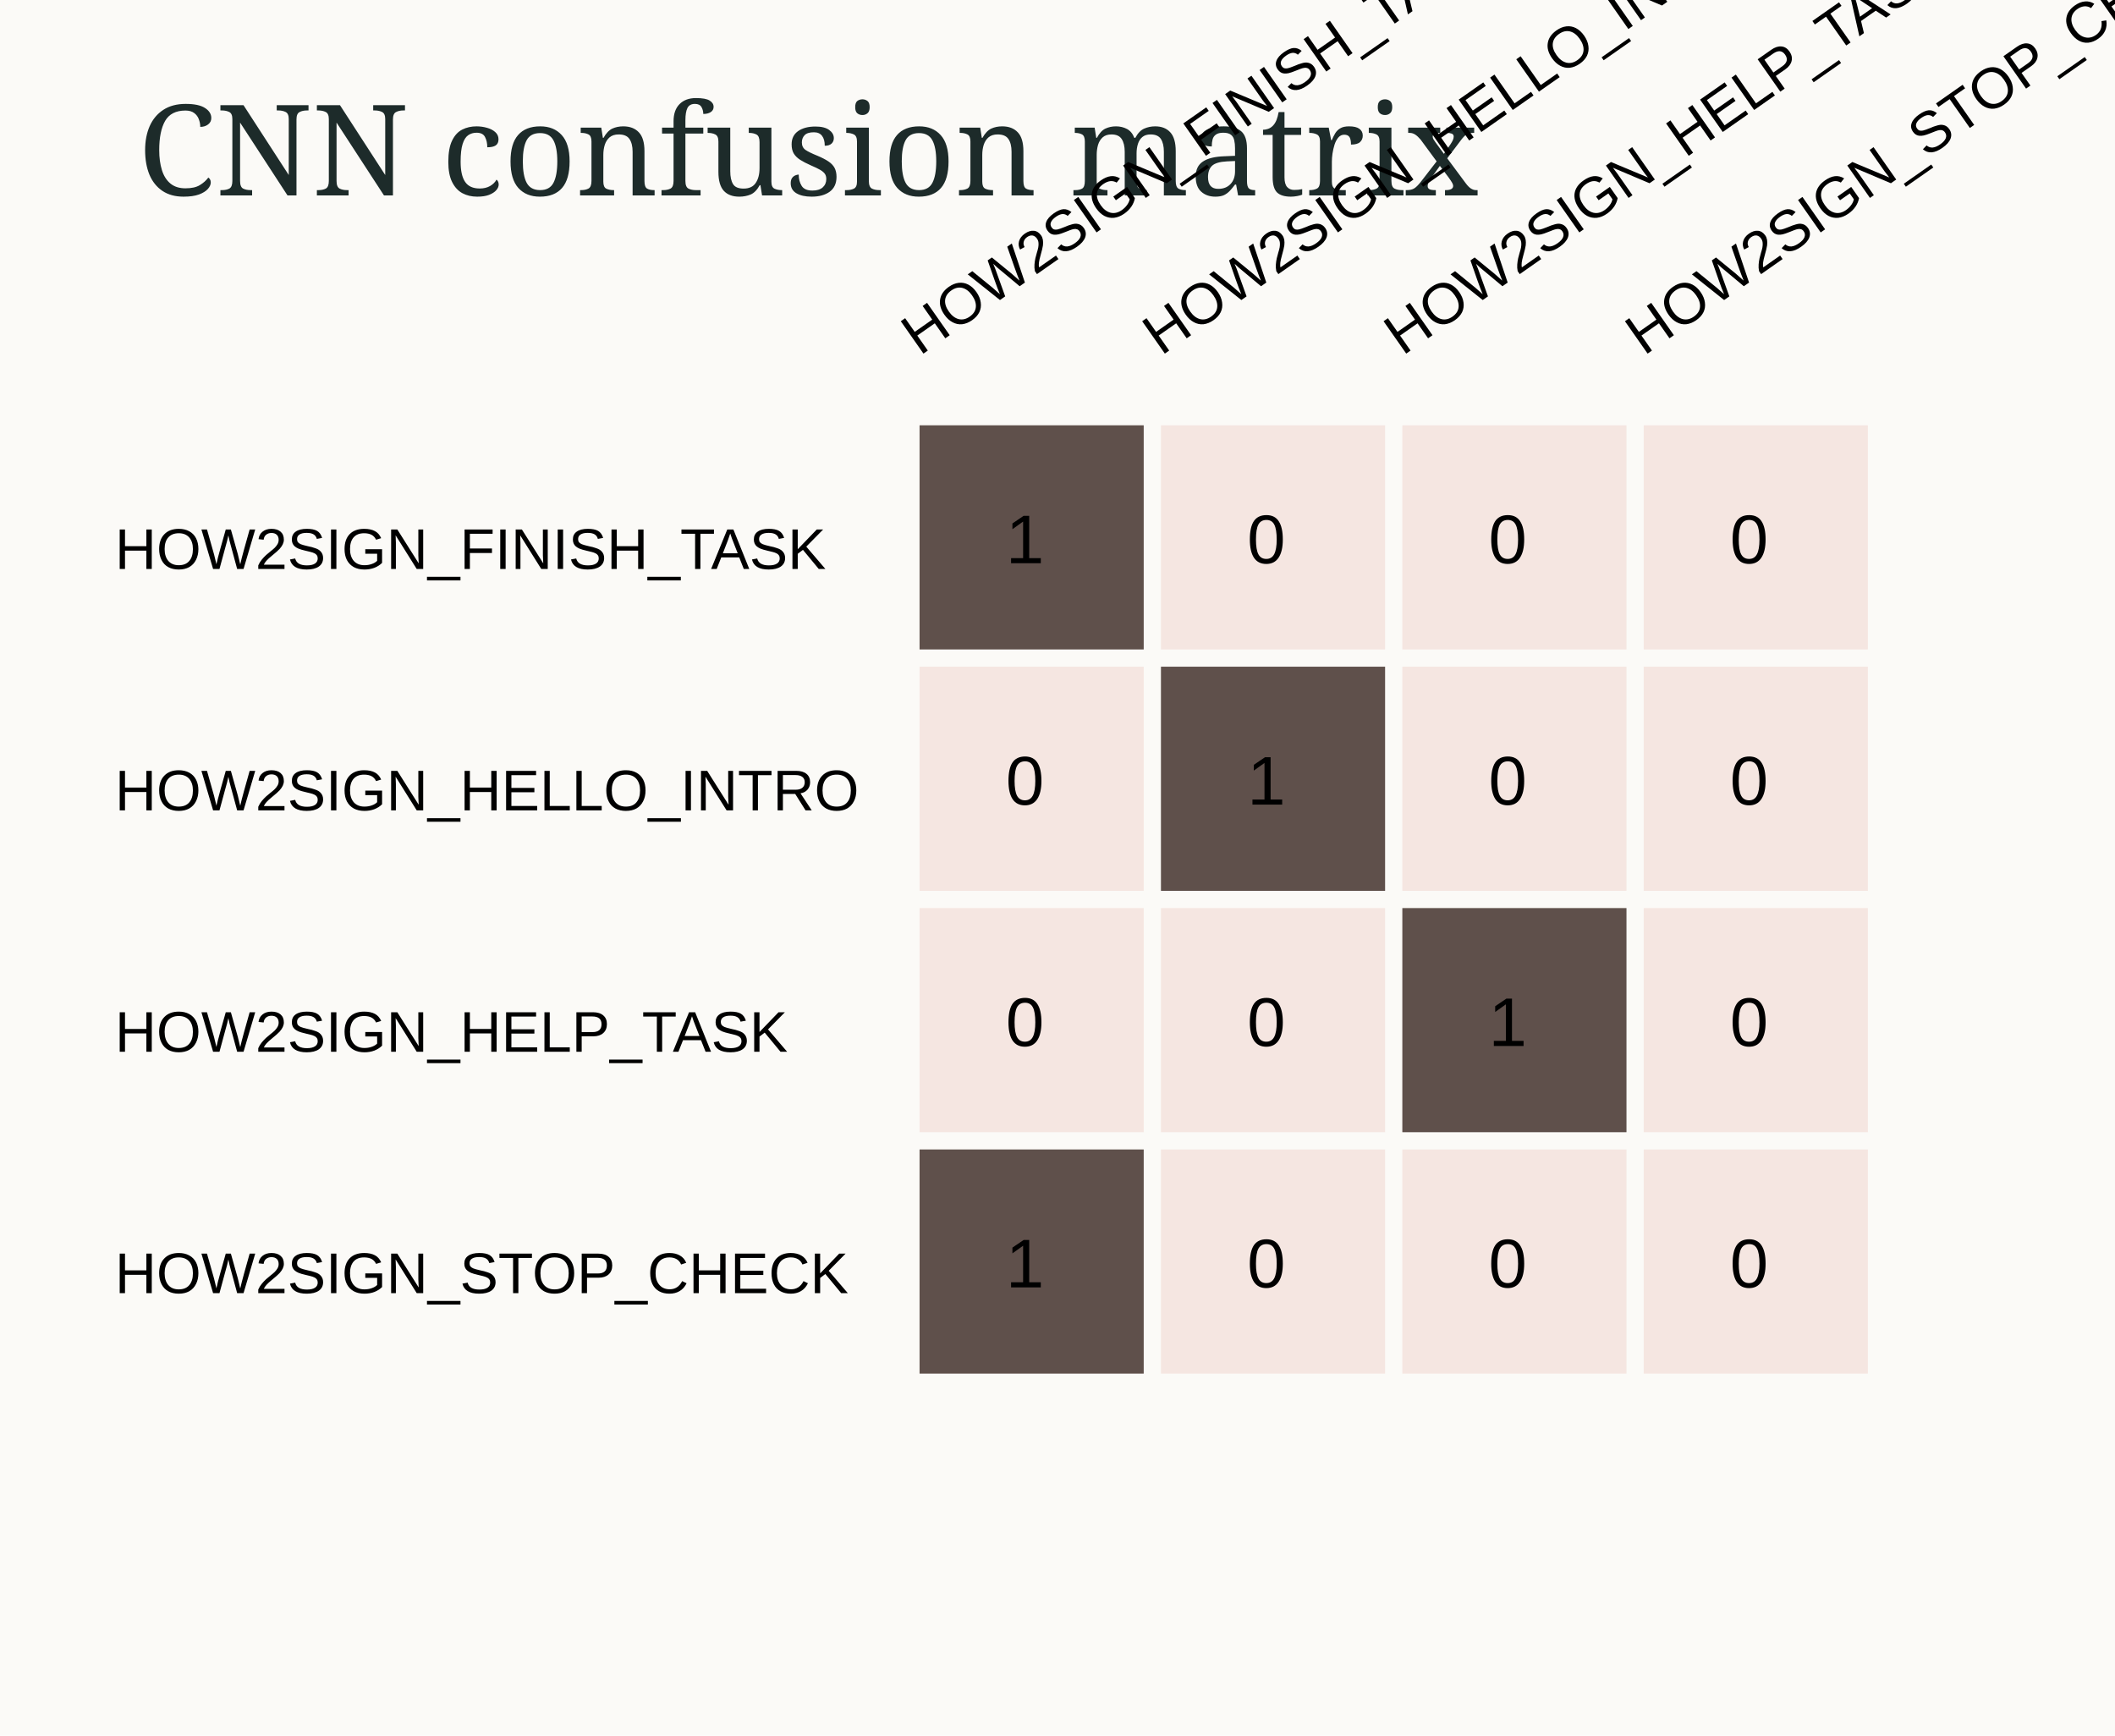
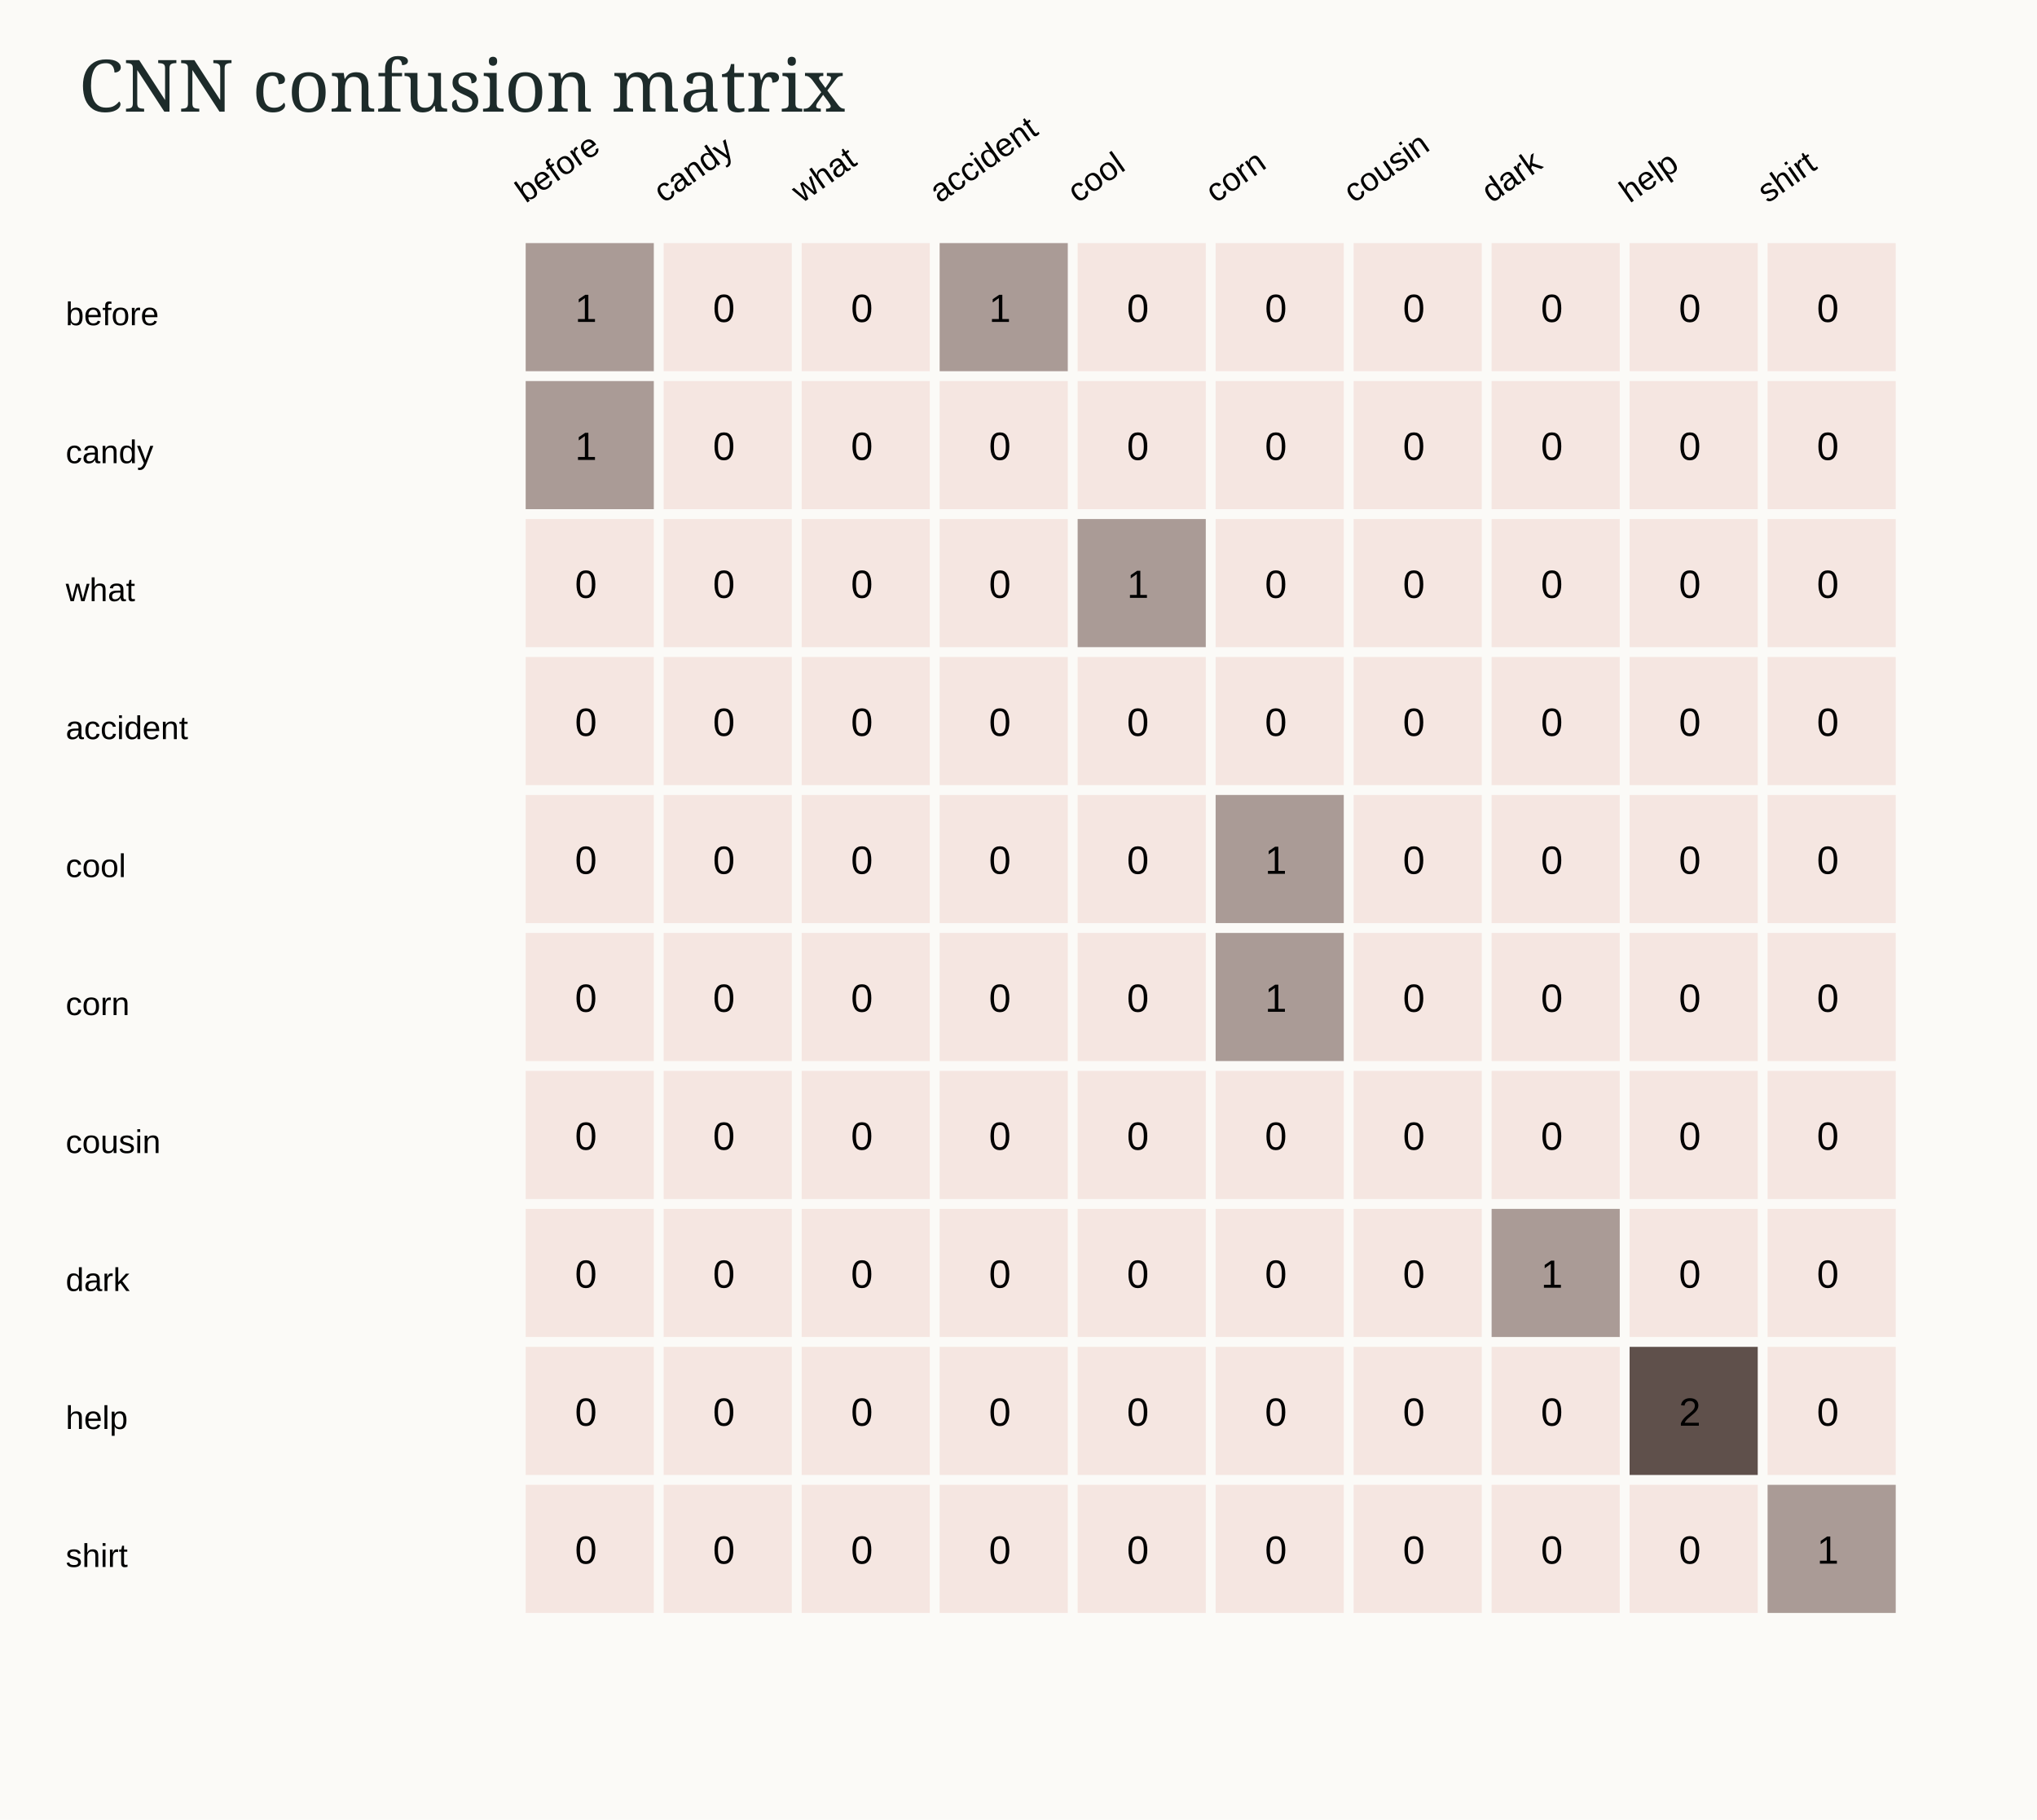
- <svg xmlns="http://www.w3.org/2000/svg" width="368" height="302" role="img">
+ <svg xmlns="http://www.w3.org/2000/svg" width="620" height="554" role="img">
  <rect width="100%" height="100%" fill="#fbfaf7" />
  <text x="24" y="34" font-size="22" font-family="Georgia, serif" fill="#1d2b2a">CNN confusion matrix</text>
-   <text x="160" y="62" font-size="10" font-family="Arial" transform="rotate(-35 160 62)">HOW2SIGN_FINISH_TA</text>
-   <text x="202" y="62" font-size="10" font-family="Arial" transform="rotate(-35 202 62)">HOW2SIGN_HELLO_INT</text>
-   <text x="244" y="62" font-size="10" font-family="Arial" transform="rotate(-35 244 62)">HOW2SIGN_HELP_TASK</text>
-   <text x="286" y="62" font-size="10" font-family="Arial" transform="rotate(-35 286 62)">HOW2SIGN_STOP_CHEC</text>
-   <text x="20" y="99" font-size="10" font-family="Arial">HOW2SIGN_FINISH_TASK</text>
-   <rect x="160" y="74" width="39" height="39" fill="rgb(95,80,75)" />
+   <text x="160" y="62" font-size="10" font-family="Arial" transform="rotate(-35 160 62)">before</text>
+   <text x="202" y="62" font-size="10" font-family="Arial" transform="rotate(-35 202 62)">candy</text>
+   <text x="244" y="62" font-size="10" font-family="Arial" transform="rotate(-35 244 62)">what</text>
+   <text x="286" y="62" font-size="10" font-family="Arial" transform="rotate(-35 286 62)">accident</text>
+   <text x="328" y="62" font-size="10" font-family="Arial" transform="rotate(-35 328 62)">cool</text>
+   <text x="370" y="62" font-size="10" font-family="Arial" transform="rotate(-35 370 62)">corn</text>
+   <text x="412" y="62" font-size="10" font-family="Arial" transform="rotate(-35 412 62)">cousin</text>
+   <text x="454" y="62" font-size="10" font-family="Arial" transform="rotate(-35 454 62)">dark</text>
+   <text x="496" y="62" font-size="10" font-family="Arial" transform="rotate(-35 496 62)">help</text>
+   <text x="538" y="62" font-size="10" font-family="Arial" transform="rotate(-35 538 62)">shirt</text>
+   <text x="20" y="99" font-size="10" font-family="Arial">before</text>
+   <rect x="160" y="74" width="39" height="39" fill="rgb(170,155,150)" />
  <text x="175" y="98" font-size="12" font-family="Arial">1</text>
  <rect x="202" y="74" width="39" height="39" fill="rgb(245,230,225)" />
  <text x="217" y="98" font-size="12" font-family="Arial">0</text>
  <rect x="244" y="74" width="39" height="39" fill="rgb(245,230,225)" />
  <text x="259" y="98" font-size="12" font-family="Arial">0</text>
-   <rect x="286" y="74" width="39" height="39" fill="rgb(245,230,225)" />
-   <text x="301" y="98" font-size="12" font-family="Arial">0</text>
-   <text x="20" y="141" font-size="10" font-family="Arial">HOW2SIGN_HELLO_INTRO</text>
-   <rect x="160" y="116" width="39" height="39" fill="rgb(245,230,225)" />
-   <text x="175" y="140" font-size="12" font-family="Arial">0</text>
-   <rect x="202" y="116" width="39" height="39" fill="rgb(95,80,75)" />
-   <text x="217" y="140" font-size="12" font-family="Arial">1</text>
+   <rect x="286" y="74" width="39" height="39" fill="rgb(170,155,150)" />
+   <text x="301" y="98" font-size="12" font-family="Arial">1</text>
+   <rect x="328" y="74" width="39" height="39" fill="rgb(245,230,225)" />
+   <text x="343" y="98" font-size="12" font-family="Arial">0</text>
+   <rect x="370" y="74" width="39" height="39" fill="rgb(245,230,225)" />
+   <text x="385" y="98" font-size="12" font-family="Arial">0</text>
+   <rect x="412" y="74" width="39" height="39" fill="rgb(245,230,225)" />
+   <text x="427" y="98" font-size="12" font-family="Arial">0</text>
+   <rect x="454" y="74" width="39" height="39" fill="rgb(245,230,225)" />
+   <text x="469" y="98" font-size="12" font-family="Arial">0</text>
+   <rect x="496" y="74" width="39" height="39" fill="rgb(245,230,225)" />
+   <text x="511" y="98" font-size="12" font-family="Arial">0</text>
+   <rect x="538" y="74" width="39" height="39" fill="rgb(245,230,225)" />
+   <text x="553" y="98" font-size="12" font-family="Arial">0</text>
+   <text x="20" y="141" font-size="10" font-family="Arial">candy</text>
+   <rect x="160" y="116" width="39" height="39" fill="rgb(170,155,150)" />
+   <text x="175" y="140" font-size="12" font-family="Arial">1</text>
+   <rect x="202" y="116" width="39" height="39" fill="rgb(245,230,225)" />
+   <text x="217" y="140" font-size="12" font-family="Arial">0</text>
  <rect x="244" y="116" width="39" height="39" fill="rgb(245,230,225)" />
  <text x="259" y="140" font-size="12" font-family="Arial">0</text>
  <rect x="286" y="116" width="39" height="39" fill="rgb(245,230,225)" />
  <text x="301" y="140" font-size="12" font-family="Arial">0</text>
-   <text x="20" y="183" font-size="10" font-family="Arial">HOW2SIGN_HELP_TASK</text>
+   <rect x="328" y="116" width="39" height="39" fill="rgb(245,230,225)" />
+   <text x="343" y="140" font-size="12" font-family="Arial">0</text>
+   <rect x="370" y="116" width="39" height="39" fill="rgb(245,230,225)" />
+   <text x="385" y="140" font-size="12" font-family="Arial">0</text>
+   <rect x="412" y="116" width="39" height="39" fill="rgb(245,230,225)" />
+   <text x="427" y="140" font-size="12" font-family="Arial">0</text>
+   <rect x="454" y="116" width="39" height="39" fill="rgb(245,230,225)" />
+   <text x="469" y="140" font-size="12" font-family="Arial">0</text>
+   <rect x="496" y="116" width="39" height="39" fill="rgb(245,230,225)" />
+   <text x="511" y="140" font-size="12" font-family="Arial">0</text>
+   <rect x="538" y="116" width="39" height="39" fill="rgb(245,230,225)" />
+   <text x="553" y="140" font-size="12" font-family="Arial">0</text>
+   <text x="20" y="183" font-size="10" font-family="Arial">what</text>
  <rect x="160" y="158" width="39" height="39" fill="rgb(245,230,225)" />
  <text x="175" y="182" font-size="12" font-family="Arial">0</text>
  <rect x="202" y="158" width="39" height="39" fill="rgb(245,230,225)" />
  <text x="217" y="182" font-size="12" font-family="Arial">0</text>
-   <rect x="244" y="158" width="39" height="39" fill="rgb(95,80,75)" />
-   <text x="259" y="182" font-size="12" font-family="Arial">1</text>
+   <rect x="244" y="158" width="39" height="39" fill="rgb(245,230,225)" />
+   <text x="259" y="182" font-size="12" font-family="Arial">0</text>
  <rect x="286" y="158" width="39" height="39" fill="rgb(245,230,225)" />
  <text x="301" y="182" font-size="12" font-family="Arial">0</text>
-   <text x="20" y="225" font-size="10" font-family="Arial">HOW2SIGN_STOP_CHECK</text>
-   <rect x="160" y="200" width="39" height="39" fill="rgb(95,80,75)" />
-   <text x="175" y="224" font-size="12" font-family="Arial">1</text>
+   <rect x="328" y="158" width="39" height="39" fill="rgb(170,155,150)" />
+   <text x="343" y="182" font-size="12" font-family="Arial">1</text>
+   <rect x="370" y="158" width="39" height="39" fill="rgb(245,230,225)" />
+   <text x="385" y="182" font-size="12" font-family="Arial">0</text>
+   <rect x="412" y="158" width="39" height="39" fill="rgb(245,230,225)" />
+   <text x="427" y="182" font-size="12" font-family="Arial">0</text>
+   <rect x="454" y="158" width="39" height="39" fill="rgb(245,230,225)" />
+   <text x="469" y="182" font-size="12" font-family="Arial">0</text>
+   <rect x="496" y="158" width="39" height="39" fill="rgb(245,230,225)" />
+   <text x="511" y="182" font-size="12" font-family="Arial">0</text>
+   <rect x="538" y="158" width="39" height="39" fill="rgb(245,230,225)" />
+   <text x="553" y="182" font-size="12" font-family="Arial">0</text>
+   <text x="20" y="225" font-size="10" font-family="Arial">accident</text>
+   <rect x="160" y="200" width="39" height="39" fill="rgb(245,230,225)" />
+   <text x="175" y="224" font-size="12" font-family="Arial">0</text>
  <rect x="202" y="200" width="39" height="39" fill="rgb(245,230,225)" />
  <text x="217" y="224" font-size="12" font-family="Arial">0</text>
  <rect x="244" y="200" width="39" height="39" fill="rgb(245,230,225)" />
  <text x="259" y="224" font-size="12" font-family="Arial">0</text>
  <rect x="286" y="200" width="39" height="39" fill="rgb(245,230,225)" />
  <text x="301" y="224" font-size="12" font-family="Arial">0</text>
+   <rect x="328" y="200" width="39" height="39" fill="rgb(245,230,225)" />
+   <text x="343" y="224" font-size="12" font-family="Arial">0</text>
+   <rect x="370" y="200" width="39" height="39" fill="rgb(245,230,225)" />
+   <text x="385" y="224" font-size="12" font-family="Arial">0</text>
+   <rect x="412" y="200" width="39" height="39" fill="rgb(245,230,225)" />
+   <text x="427" y="224" font-size="12" font-family="Arial">0</text>
+   <rect x="454" y="200" width="39" height="39" fill="rgb(245,230,225)" />
+   <text x="469" y="224" font-size="12" font-family="Arial">0</text>
+   <rect x="496" y="200" width="39" height="39" fill="rgb(245,230,225)" />
+   <text x="511" y="224" font-size="12" font-family="Arial">0</text>
+   <rect x="538" y="200" width="39" height="39" fill="rgb(245,230,225)" />
+   <text x="553" y="224" font-size="12" font-family="Arial">0</text>
+   <text x="20" y="267" font-size="10" font-family="Arial">cool</text>
+   <rect x="160" y="242" width="39" height="39" fill="rgb(245,230,225)" />
+   <text x="175" y="266" font-size="12" font-family="Arial">0</text>
+   <rect x="202" y="242" width="39" height="39" fill="rgb(245,230,225)" />
+   <text x="217" y="266" font-size="12" font-family="Arial">0</text>
+   <rect x="244" y="242" width="39" height="39" fill="rgb(245,230,225)" />
+   <text x="259" y="266" font-size="12" font-family="Arial">0</text>
+   <rect x="286" y="242" width="39" height="39" fill="rgb(245,230,225)" />
+   <text x="301" y="266" font-size="12" font-family="Arial">0</text>
+   <rect x="328" y="242" width="39" height="39" fill="rgb(245,230,225)" />
+   <text x="343" y="266" font-size="12" font-family="Arial">0</text>
+   <rect x="370" y="242" width="39" height="39" fill="rgb(170,155,150)" />
+   <text x="385" y="266" font-size="12" font-family="Arial">1</text>
+   <rect x="412" y="242" width="39" height="39" fill="rgb(245,230,225)" />
+   <text x="427" y="266" font-size="12" font-family="Arial">0</text>
+   <rect x="454" y="242" width="39" height="39" fill="rgb(245,230,225)" />
+   <text x="469" y="266" font-size="12" font-family="Arial">0</text>
+   <rect x="496" y="242" width="39" height="39" fill="rgb(245,230,225)" />
+   <text x="511" y="266" font-size="12" font-family="Arial">0</text>
+   <rect x="538" y="242" width="39" height="39" fill="rgb(245,230,225)" />
+   <text x="553" y="266" font-size="12" font-family="Arial">0</text>
+   <text x="20" y="309" font-size="10" font-family="Arial">corn</text>
+   <rect x="160" y="284" width="39" height="39" fill="rgb(245,230,225)" />
+   <text x="175" y="308" font-size="12" font-family="Arial">0</text>
+   <rect x="202" y="284" width="39" height="39" fill="rgb(245,230,225)" />
+   <text x="217" y="308" font-size="12" font-family="Arial">0</text>
+   <rect x="244" y="284" width="39" height="39" fill="rgb(245,230,225)" />
+   <text x="259" y="308" font-size="12" font-family="Arial">0</text>
+   <rect x="286" y="284" width="39" height="39" fill="rgb(245,230,225)" />
+   <text x="301" y="308" font-size="12" font-family="Arial">0</text>
+   <rect x="328" y="284" width="39" height="39" fill="rgb(245,230,225)" />
+   <text x="343" y="308" font-size="12" font-family="Arial">0</text>
+   <rect x="370" y="284" width="39" height="39" fill="rgb(170,155,150)" />
+   <text x="385" y="308" font-size="12" font-family="Arial">1</text>
+   <rect x="412" y="284" width="39" height="39" fill="rgb(245,230,225)" />
+   <text x="427" y="308" font-size="12" font-family="Arial">0</text>
+   <rect x="454" y="284" width="39" height="39" fill="rgb(245,230,225)" />
+   <text x="469" y="308" font-size="12" font-family="Arial">0</text>
+   <rect x="496" y="284" width="39" height="39" fill="rgb(245,230,225)" />
+   <text x="511" y="308" font-size="12" font-family="Arial">0</text>
+   <rect x="538" y="284" width="39" height="39" fill="rgb(245,230,225)" />
+   <text x="553" y="308" font-size="12" font-family="Arial">0</text>
+   <text x="20" y="351" font-size="10" font-family="Arial">cousin</text>
+   <rect x="160" y="326" width="39" height="39" fill="rgb(245,230,225)" />
+   <text x="175" y="350" font-size="12" font-family="Arial">0</text>
+   <rect x="202" y="326" width="39" height="39" fill="rgb(245,230,225)" />
+   <text x="217" y="350" font-size="12" font-family="Arial">0</text>
+   <rect x="244" y="326" width="39" height="39" fill="rgb(245,230,225)" />
+   <text x="259" y="350" font-size="12" font-family="Arial">0</text>
+   <rect x="286" y="326" width="39" height="39" fill="rgb(245,230,225)" />
+   <text x="301" y="350" font-size="12" font-family="Arial">0</text>
+   <rect x="328" y="326" width="39" height="39" fill="rgb(245,230,225)" />
+   <text x="343" y="350" font-size="12" font-family="Arial">0</text>
+   <rect x="370" y="326" width="39" height="39" fill="rgb(245,230,225)" />
+   <text x="385" y="350" font-size="12" font-family="Arial">0</text>
+   <rect x="412" y="326" width="39" height="39" fill="rgb(245,230,225)" />
+   <text x="427" y="350" font-size="12" font-family="Arial">0</text>
+   <rect x="454" y="326" width="39" height="39" fill="rgb(245,230,225)" />
+   <text x="469" y="350" font-size="12" font-family="Arial">0</text>
+   <rect x="496" y="326" width="39" height="39" fill="rgb(245,230,225)" />
+   <text x="511" y="350" font-size="12" font-family="Arial">0</text>
+   <rect x="538" y="326" width="39" height="39" fill="rgb(245,230,225)" />
+   <text x="553" y="350" font-size="12" font-family="Arial">0</text>
+   <text x="20" y="393" font-size="10" font-family="Arial">dark</text>
+   <rect x="160" y="368" width="39" height="39" fill="rgb(245,230,225)" />
+   <text x="175" y="392" font-size="12" font-family="Arial">0</text>
+   <rect x="202" y="368" width="39" height="39" fill="rgb(245,230,225)" />
+   <text x="217" y="392" font-size="12" font-family="Arial">0</text>
+   <rect x="244" y="368" width="39" height="39" fill="rgb(245,230,225)" />
+   <text x="259" y="392" font-size="12" font-family="Arial">0</text>
+   <rect x="286" y="368" width="39" height="39" fill="rgb(245,230,225)" />
+   <text x="301" y="392" font-size="12" font-family="Arial">0</text>
+   <rect x="328" y="368" width="39" height="39" fill="rgb(245,230,225)" />
+   <text x="343" y="392" font-size="12" font-family="Arial">0</text>
+   <rect x="370" y="368" width="39" height="39" fill="rgb(245,230,225)" />
+   <text x="385" y="392" font-size="12" font-family="Arial">0</text>
+   <rect x="412" y="368" width="39" height="39" fill="rgb(245,230,225)" />
+   <text x="427" y="392" font-size="12" font-family="Arial">0</text>
+   <rect x="454" y="368" width="39" height="39" fill="rgb(170,155,150)" />
+   <text x="469" y="392" font-size="12" font-family="Arial">1</text>
+   <rect x="496" y="368" width="39" height="39" fill="rgb(245,230,225)" />
+   <text x="511" y="392" font-size="12" font-family="Arial">0</text>
+   <rect x="538" y="368" width="39" height="39" fill="rgb(245,230,225)" />
+   <text x="553" y="392" font-size="12" font-family="Arial">0</text>
+   <text x="20" y="435" font-size="10" font-family="Arial">help</text>
+   <rect x="160" y="410" width="39" height="39" fill="rgb(245,230,225)" />
+   <text x="175" y="434" font-size="12" font-family="Arial">0</text>
+   <rect x="202" y="410" width="39" height="39" fill="rgb(245,230,225)" />
+   <text x="217" y="434" font-size="12" font-family="Arial">0</text>
+   <rect x="244" y="410" width="39" height="39" fill="rgb(245,230,225)" />
+   <text x="259" y="434" font-size="12" font-family="Arial">0</text>
+   <rect x="286" y="410" width="39" height="39" fill="rgb(245,230,225)" />
+   <text x="301" y="434" font-size="12" font-family="Arial">0</text>
+   <rect x="328" y="410" width="39" height="39" fill="rgb(245,230,225)" />
+   <text x="343" y="434" font-size="12" font-family="Arial">0</text>
+   <rect x="370" y="410" width="39" height="39" fill="rgb(245,230,225)" />
+   <text x="385" y="434" font-size="12" font-family="Arial">0</text>
+   <rect x="412" y="410" width="39" height="39" fill="rgb(245,230,225)" />
+   <text x="427" y="434" font-size="12" font-family="Arial">0</text>
+   <rect x="454" y="410" width="39" height="39" fill="rgb(245,230,225)" />
+   <text x="469" y="434" font-size="12" font-family="Arial">0</text>
+   <rect x="496" y="410" width="39" height="39" fill="rgb(95,80,75)" />
+   <text x="511" y="434" font-size="12" font-family="Arial">2</text>
+   <rect x="538" y="410" width="39" height="39" fill="rgb(245,230,225)" />
+   <text x="553" y="434" font-size="12" font-family="Arial">0</text>
+   <text x="20" y="477" font-size="10" font-family="Arial">shirt</text>
+   <rect x="160" y="452" width="39" height="39" fill="rgb(245,230,225)" />
+   <text x="175" y="476" font-size="12" font-family="Arial">0</text>
+   <rect x="202" y="452" width="39" height="39" fill="rgb(245,230,225)" />
+   <text x="217" y="476" font-size="12" font-family="Arial">0</text>
+   <rect x="244" y="452" width="39" height="39" fill="rgb(245,230,225)" />
+   <text x="259" y="476" font-size="12" font-family="Arial">0</text>
+   <rect x="286" y="452" width="39" height="39" fill="rgb(245,230,225)" />
+   <text x="301" y="476" font-size="12" font-family="Arial">0</text>
+   <rect x="328" y="452" width="39" height="39" fill="rgb(245,230,225)" />
+   <text x="343" y="476" font-size="12" font-family="Arial">0</text>
+   <rect x="370" y="452" width="39" height="39" fill="rgb(245,230,225)" />
+   <text x="385" y="476" font-size="12" font-family="Arial">0</text>
+   <rect x="412" y="452" width="39" height="39" fill="rgb(245,230,225)" />
+   <text x="427" y="476" font-size="12" font-family="Arial">0</text>
+   <rect x="454" y="452" width="39" height="39" fill="rgb(245,230,225)" />
+   <text x="469" y="476" font-size="12" font-family="Arial">0</text>
+   <rect x="496" y="452" width="39" height="39" fill="rgb(245,230,225)" />
+   <text x="511" y="476" font-size="12" font-family="Arial">0</text>
+   <rect x="538" y="452" width="39" height="39" fill="rgb(170,155,150)" />
+   <text x="553" y="476" font-size="12" font-family="Arial">1</text>
</svg>
